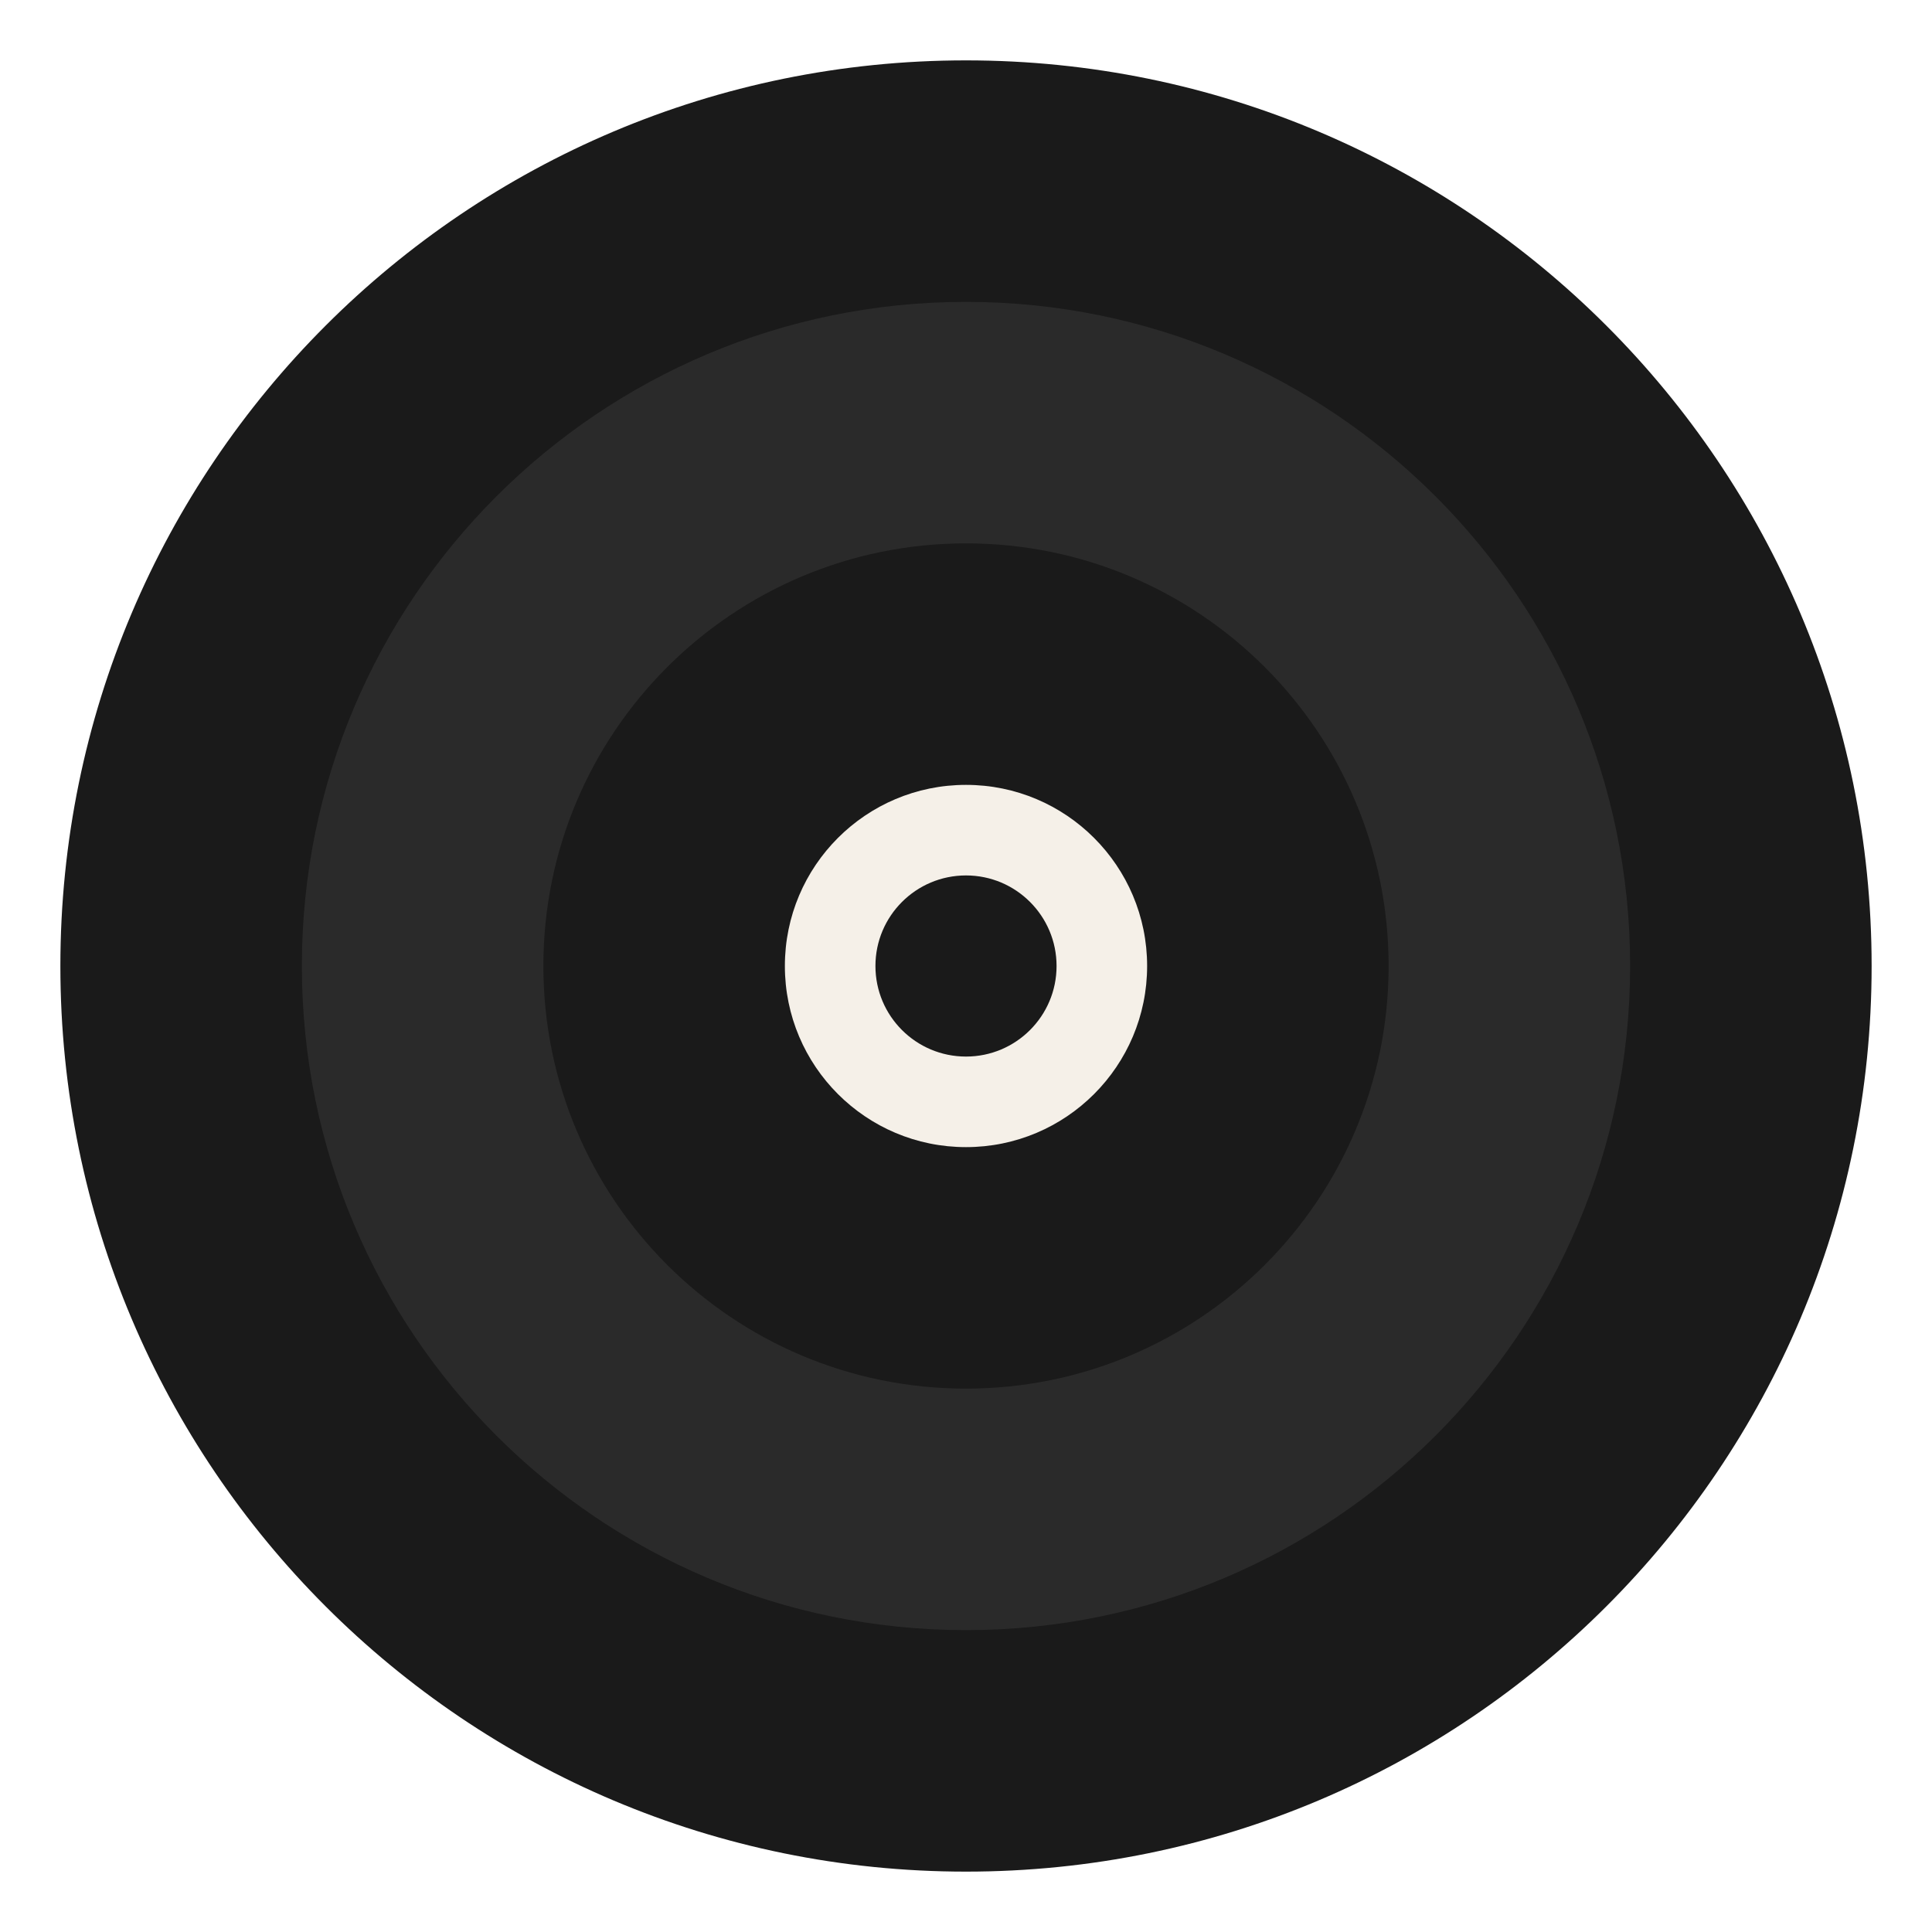
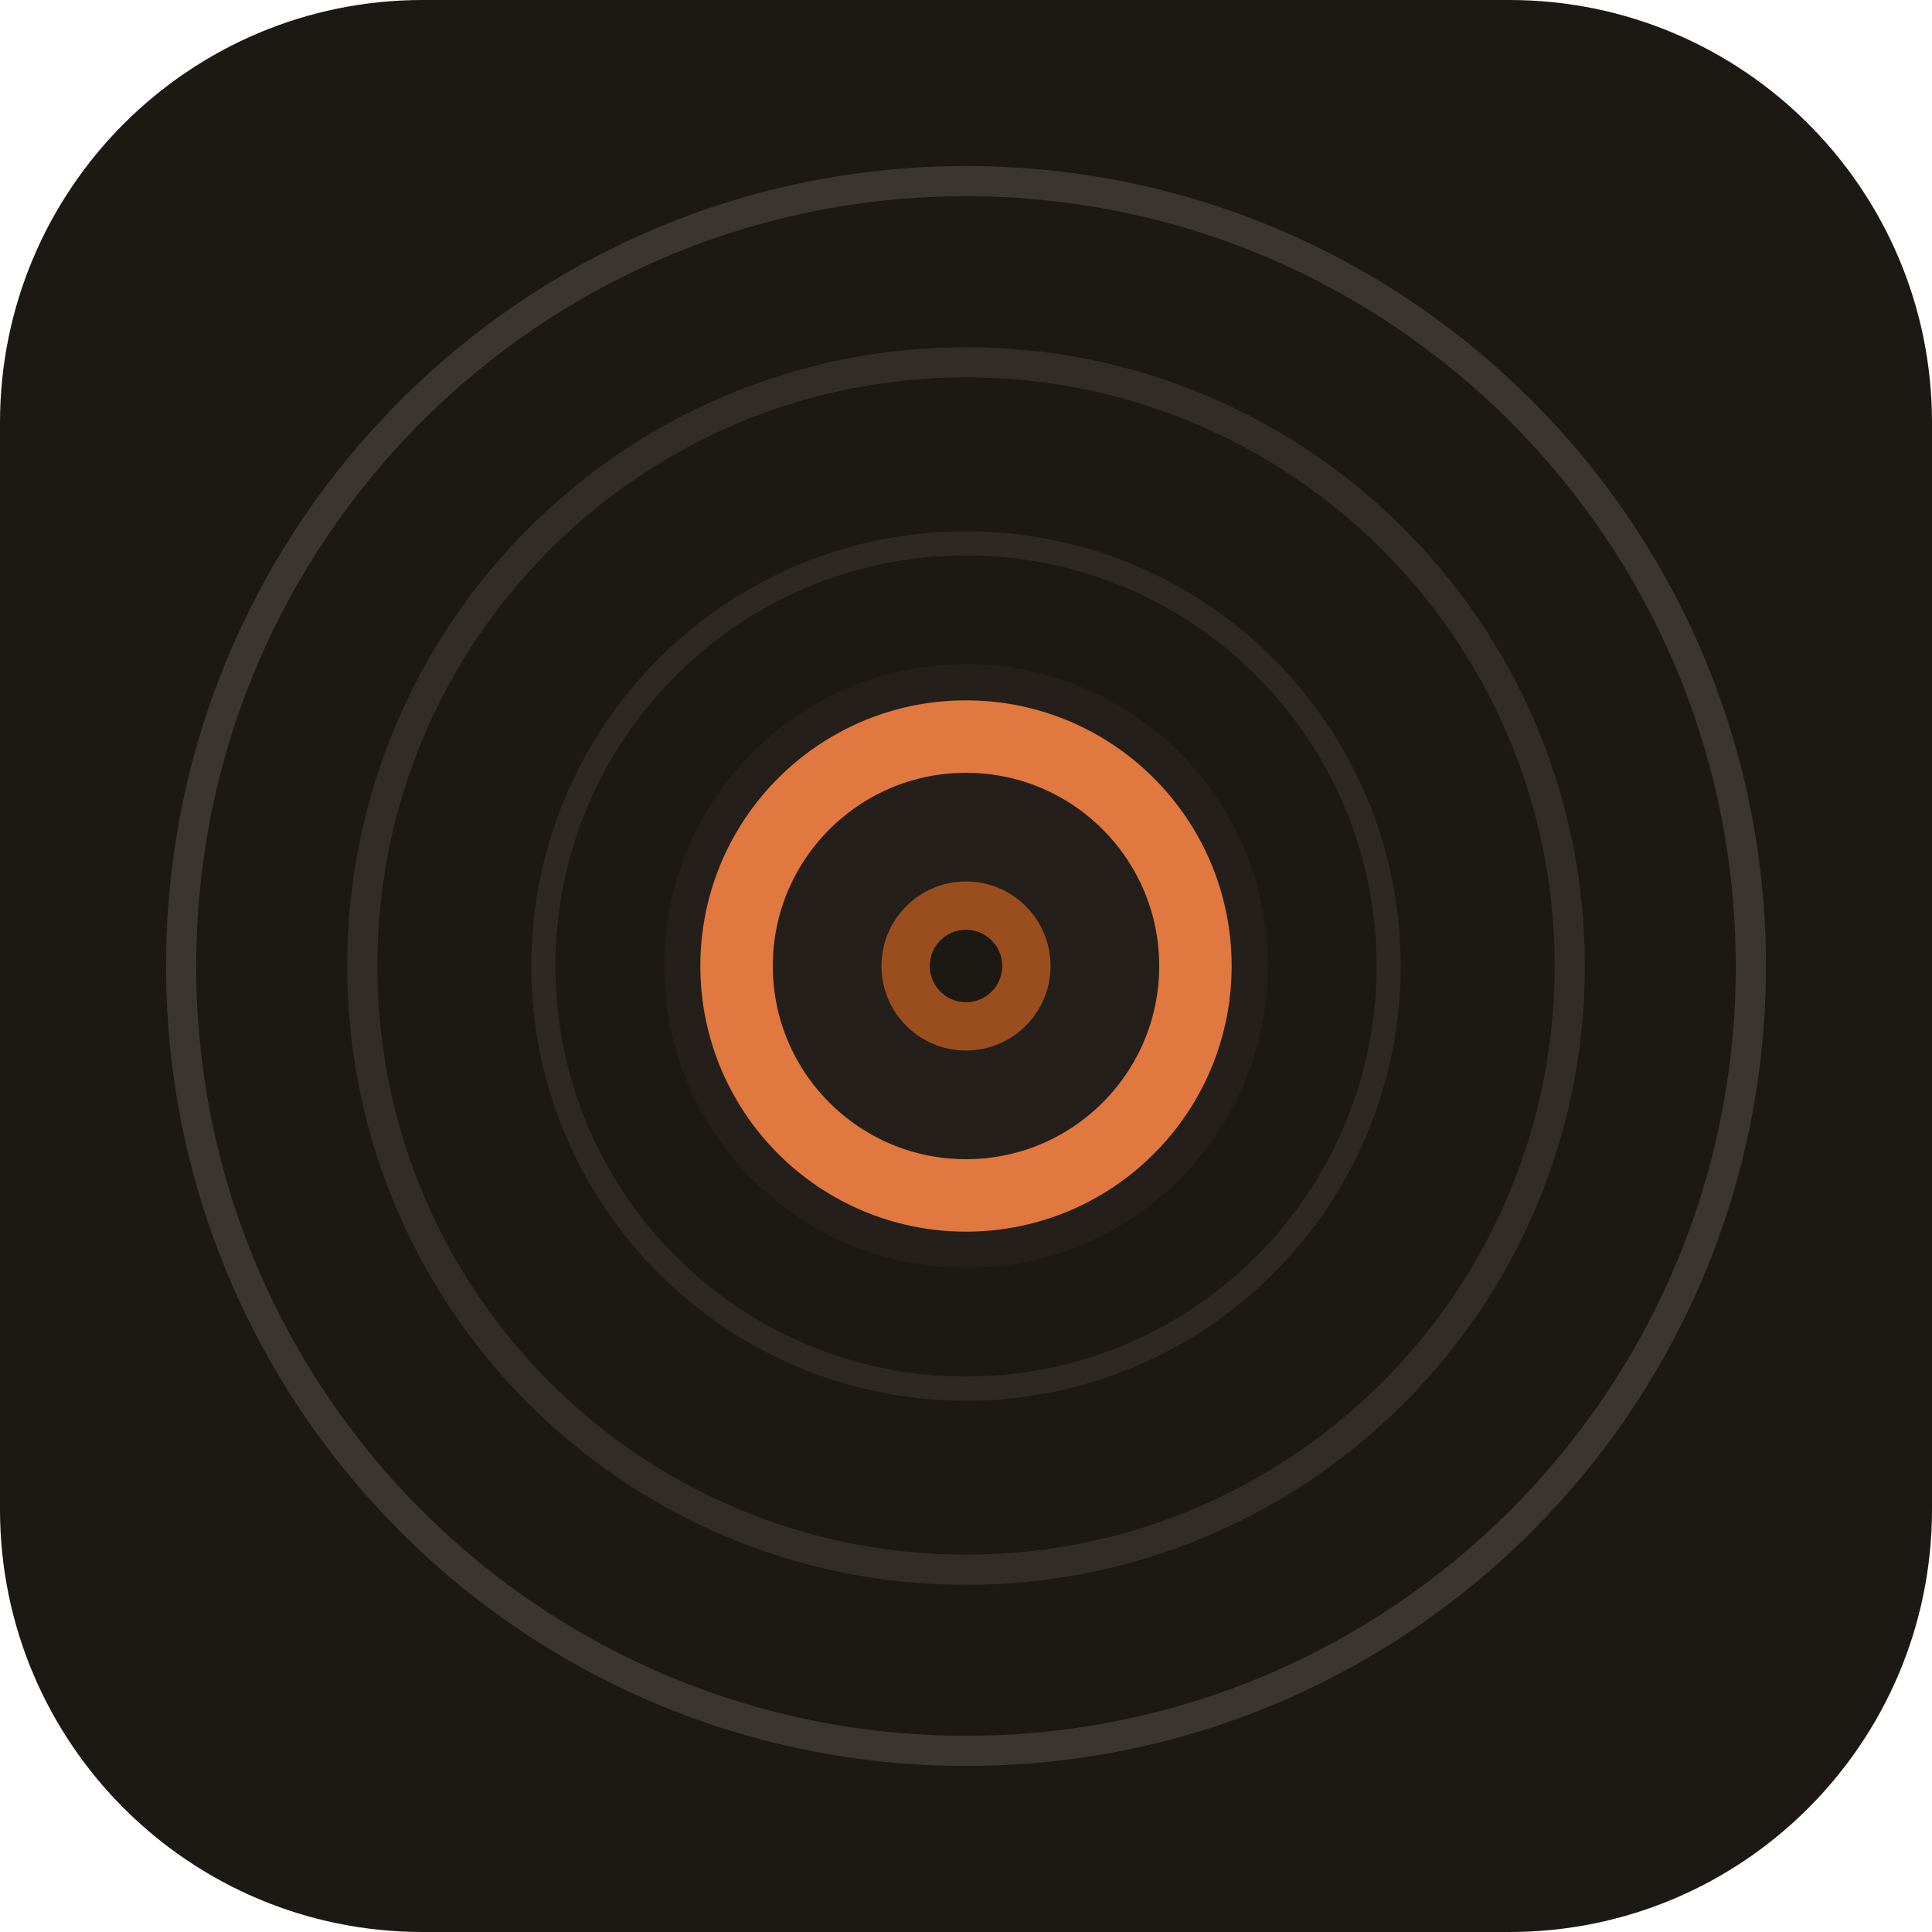
<svg xmlns="http://www.w3.org/2000/svg" viewBox="0 0 32 32">
-   <circle cx="16" cy="16" r="15" fill="#1a1a1a" />
-   <circle cx="16" cy="16" r="11" fill="#2a2a2a" />
-   <circle cx="16" cy="16" r="7" fill="#1a1a1a" />
-   <circle cx="16" cy="16" r="3" fill="#f5f0e8" />
-   <circle cx="16" cy="16" r="1.5" fill="#1a1a1a" />
+   <rect width="32" height="32" rx="7" fill="#1c1814" />
+   <circle cx="16" cy="16" r="13" fill="#1c1814" stroke="#3a3530" stroke-width="0.5" />
+   <circle cx="16" cy="16" r="10" fill="none" stroke="#3a3530" stroke-width="0.5" opacity="0.7" />
+   <circle cx="16" cy="16" r="7" fill="none" stroke="#3a3530" stroke-width="0.4" opacity="0.55" />
+   <circle cx="16" cy="16" r="5" fill="#241f1a" />
+   <circle cx="16" cy="16" r="3.8" fill="none" stroke="#e07840" stroke-width="1.2" />
+   <circle cx="16" cy="16" r="1.4" fill="#9a4e1e" />
+   <circle cx="16" cy="16" r="0.6" fill="#1c1814" />
</svg>
